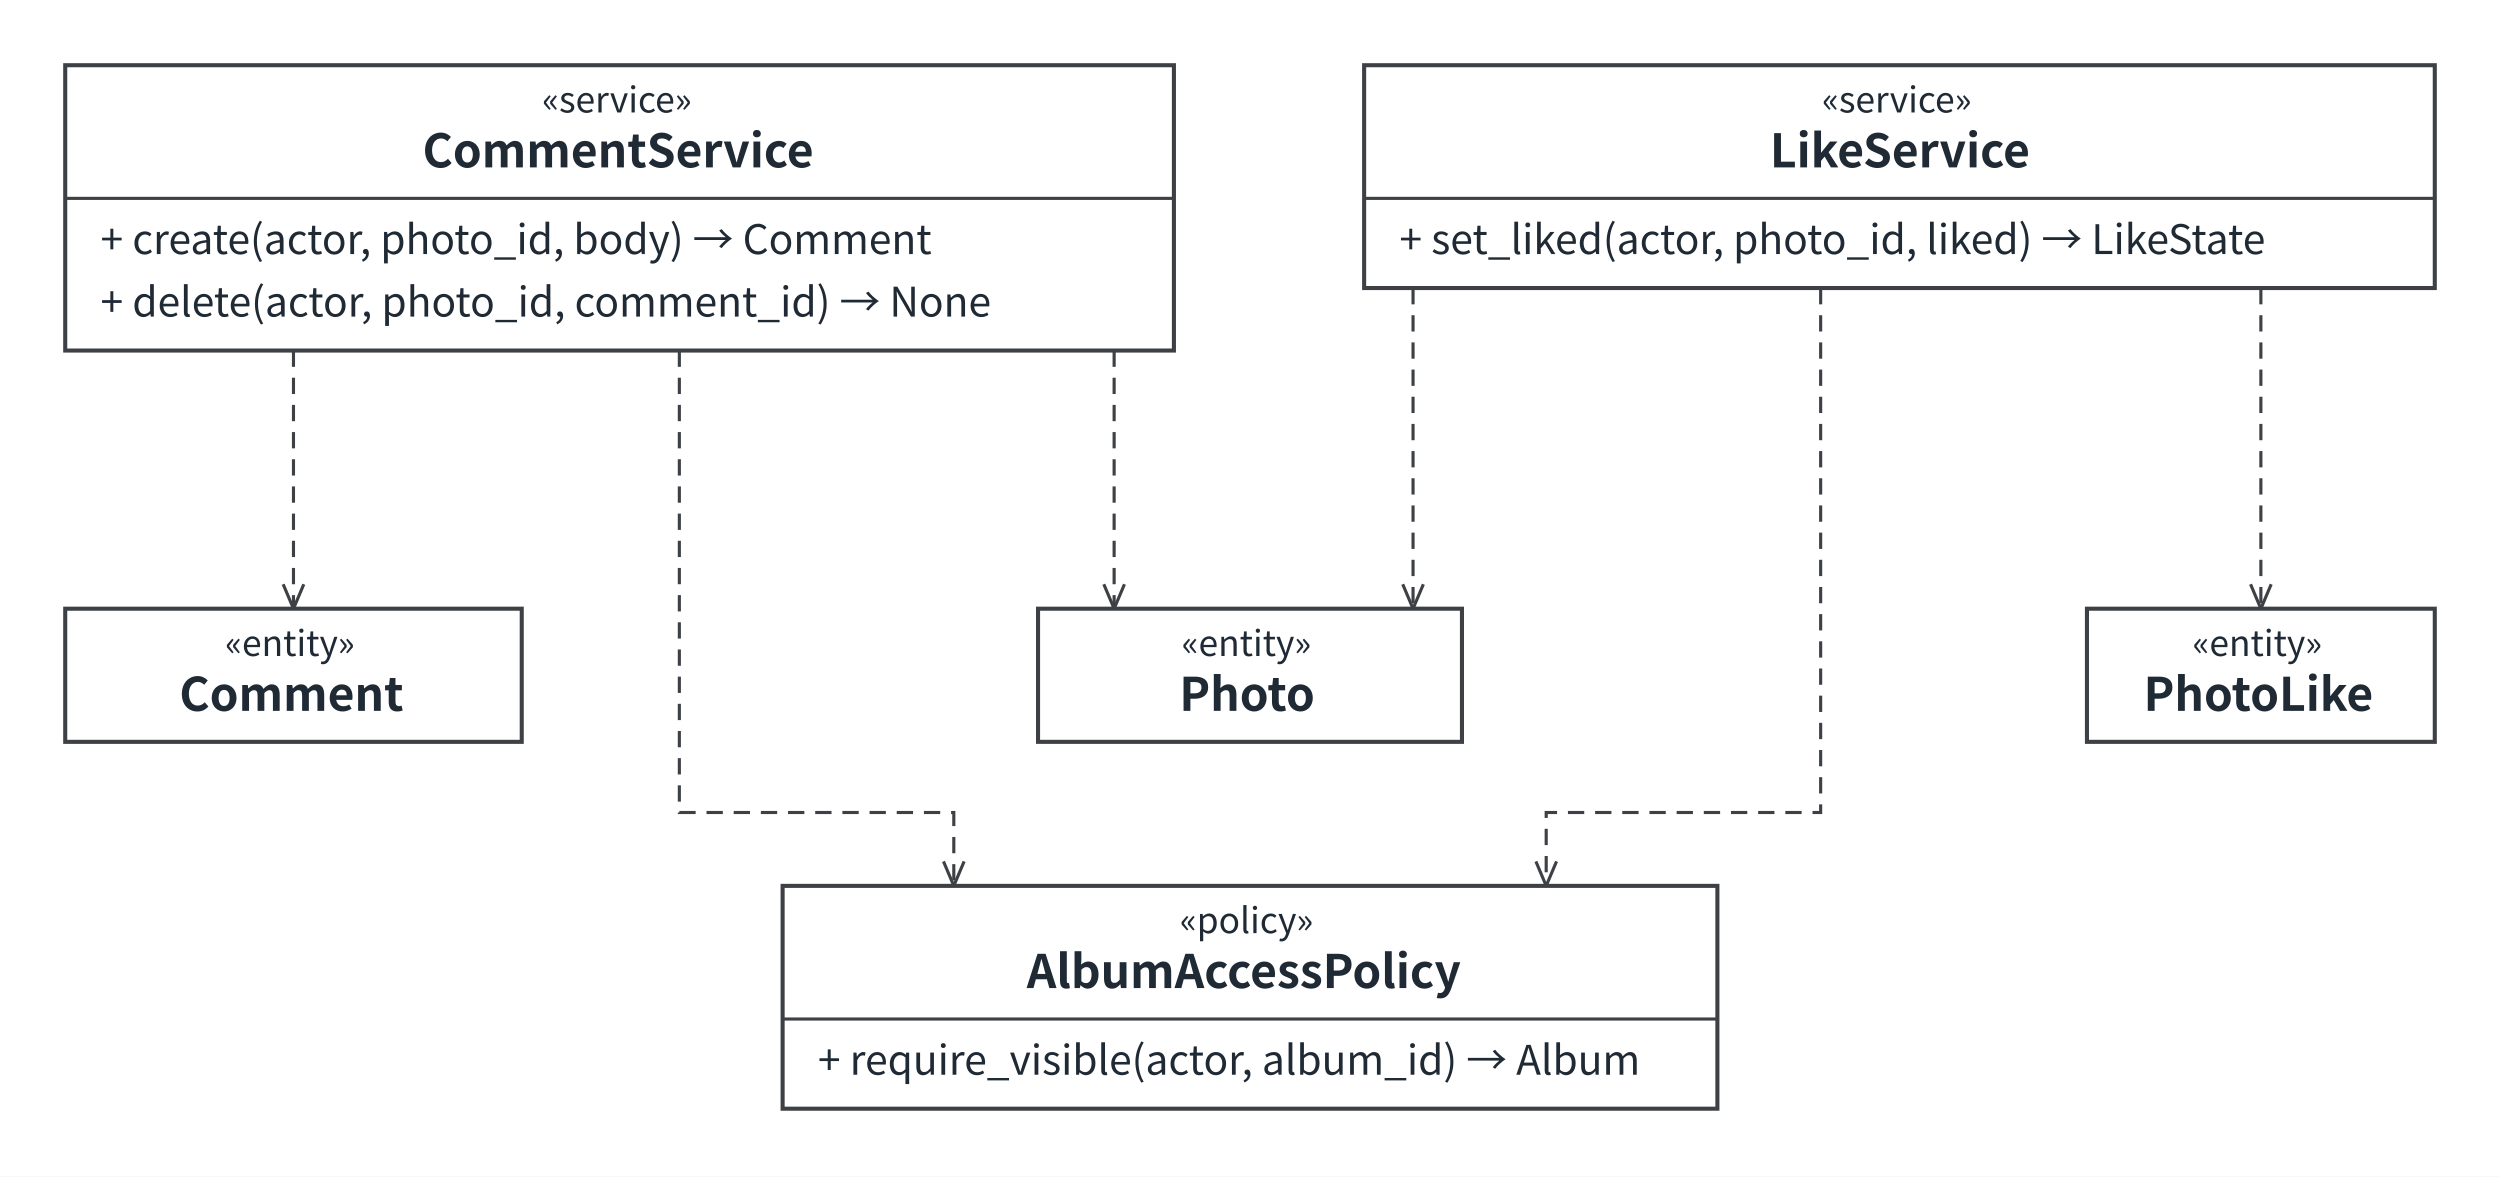
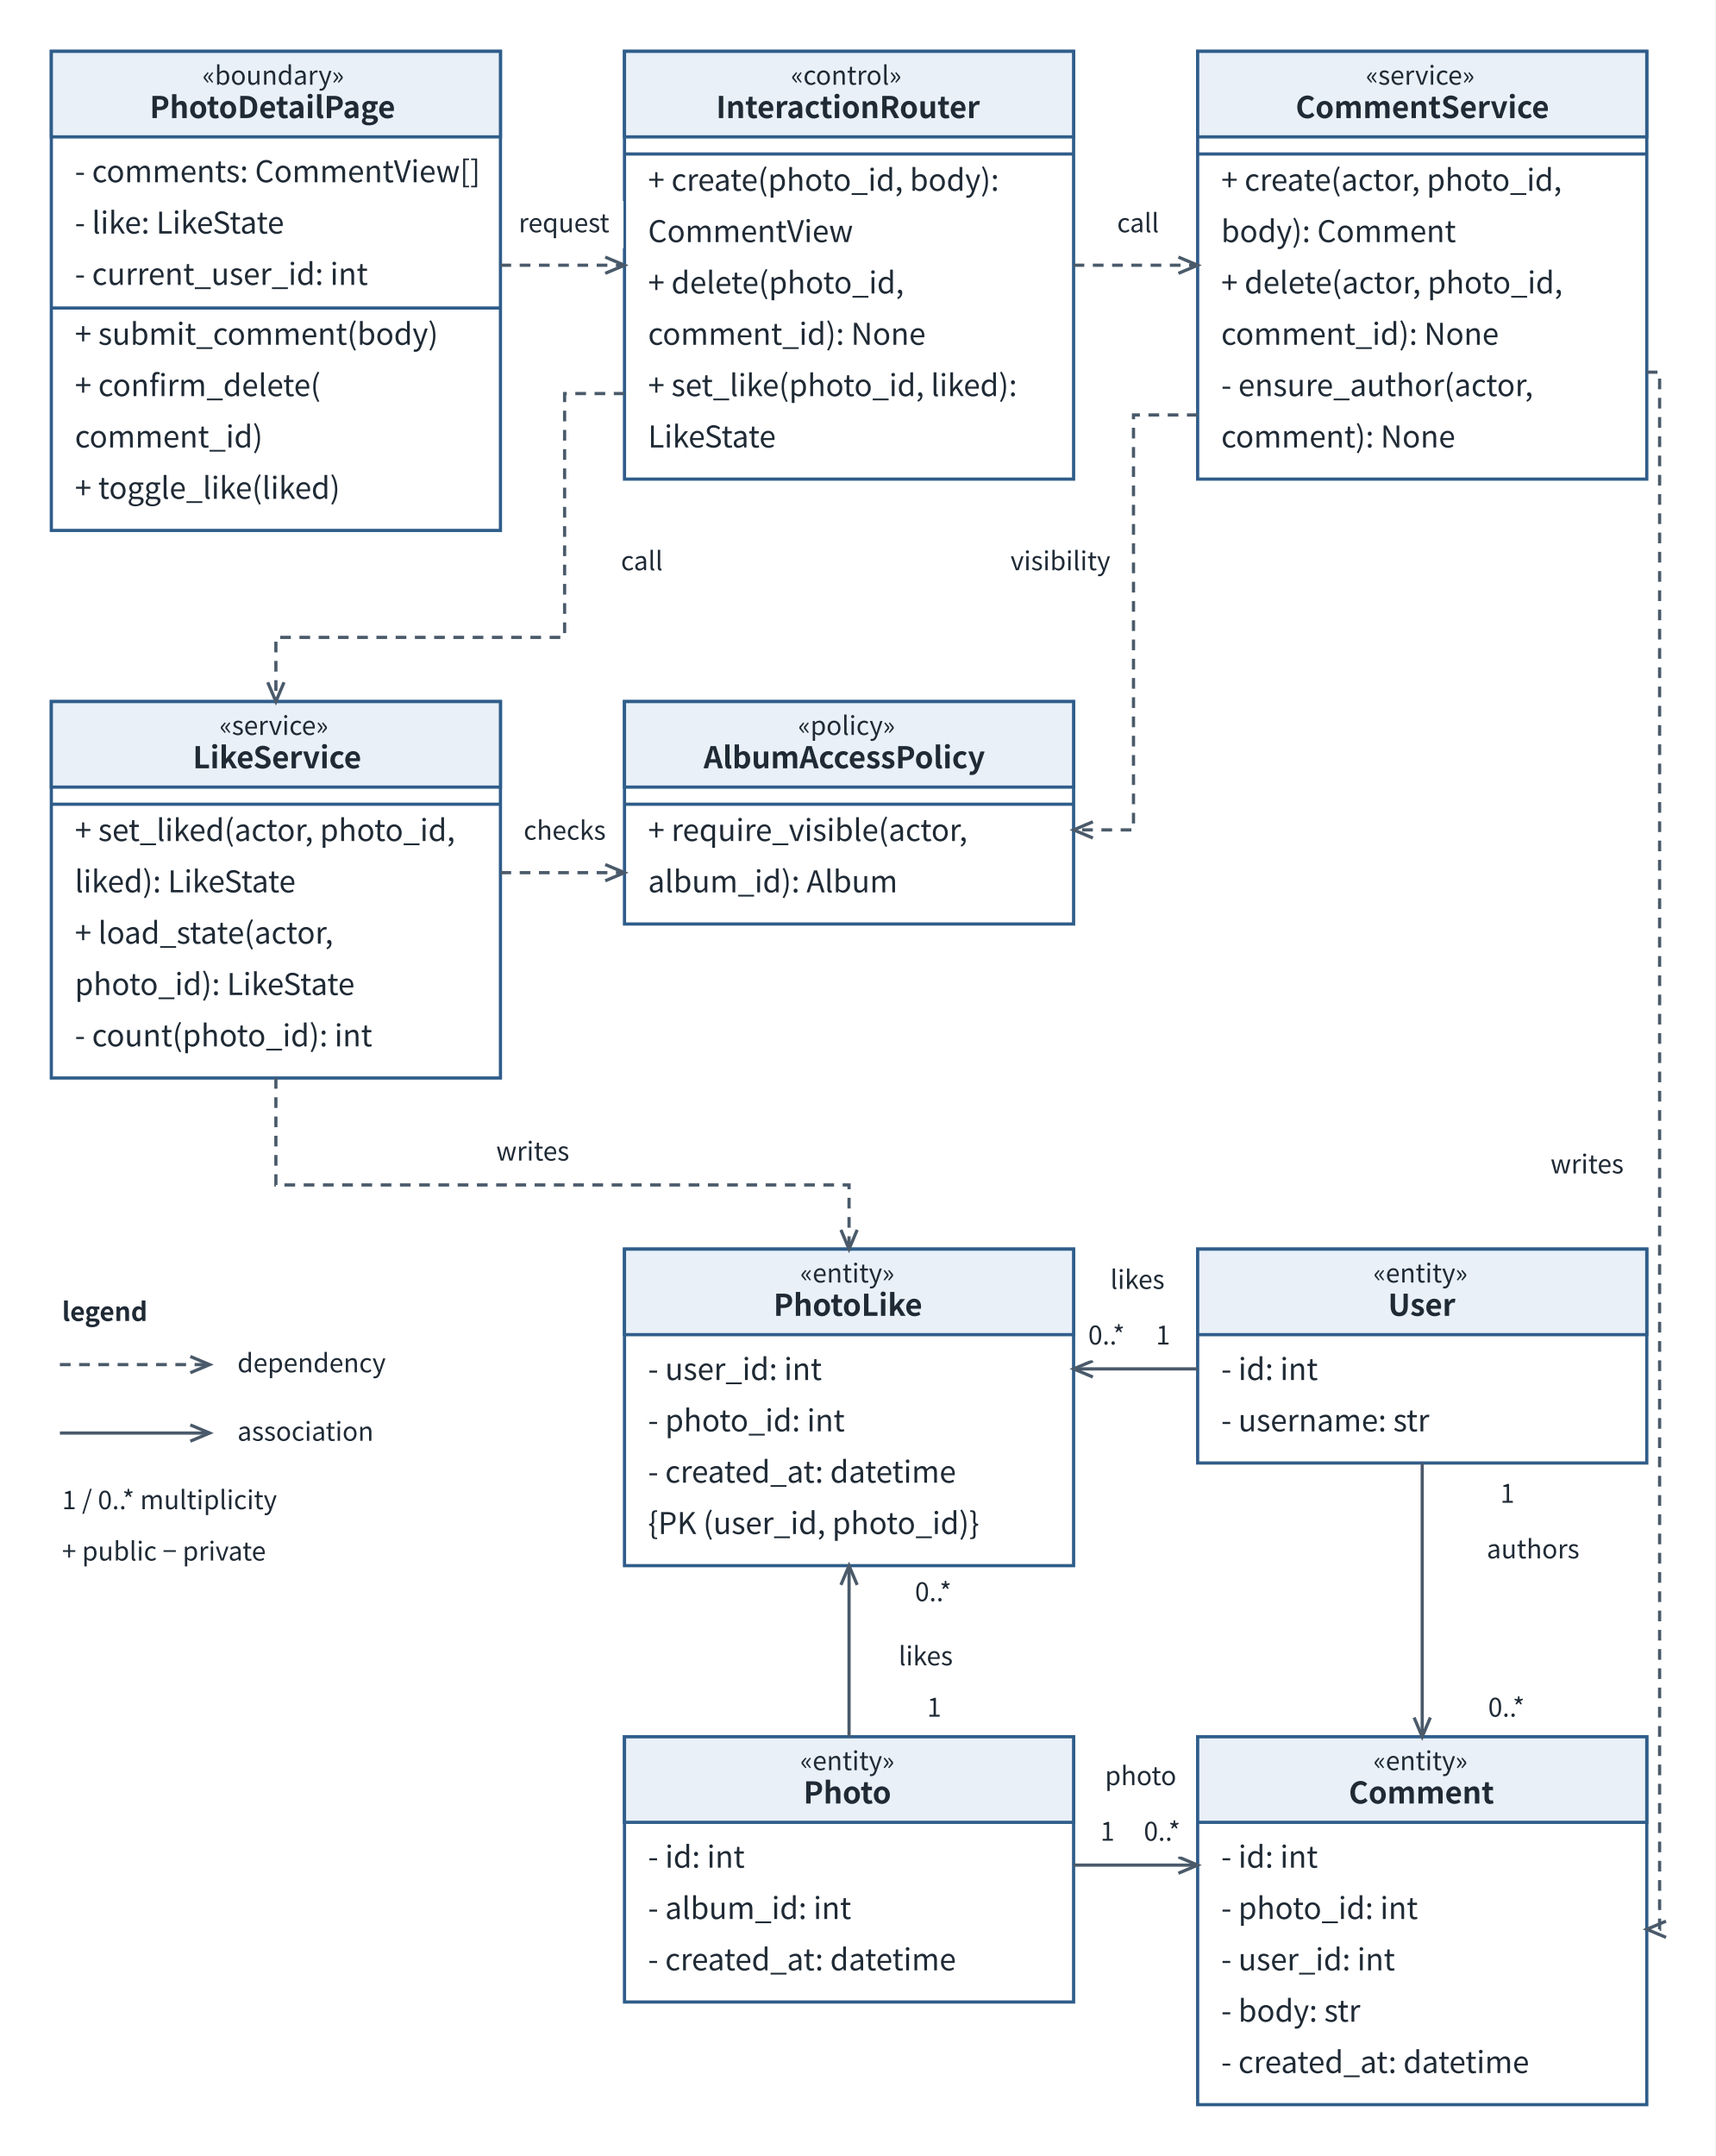
- <svg xmlns="http://www.w3.org/2000/svg" width="920" height="433" viewBox="0 0 920 433" role="img" aria-labelledby="title desc">
+ <svg xmlns="http://www.w3.org/2000/svg" width="802" height="1008" viewBox="0 0 802 1008" role="img" aria-labelledby="title desc">
  <rect width="100%" height="100%" fill="white" />
  <g font-family="Microsoft YaHei, Noto Sans CJK SC, sans-serif" fill="#1F2A35">
-     <polyline points="108,129 108,224" fill="none" stroke="#3D4145" stroke-width="1.15" stroke-dasharray="6,4" />
-     <polyline points="111.8,215.0 108,224 104.2,215.0" fill="none" stroke="#3D4145" stroke-width="1.15" />
-     <polyline points="410,129 410,224" fill="none" stroke="#3D4145" stroke-width="1.15" stroke-dasharray="6,4" />
-     <polyline points="413.8,215.0 410,224 406.2,215.0" fill="none" stroke="#3D4145" stroke-width="1.15" />
-     <polyline points="250,129 250,299 351,299 351,326" fill="none" stroke="#3D4145" stroke-width="1.15" stroke-dasharray="6,4" />
-     <polyline points="354.8,317.0 351,326 347.2,317.0" fill="none" stroke="#3D4145" stroke-width="1.15" />
-     <polyline points="520,106 520,224" fill="none" stroke="#3D4145" stroke-width="1.15" stroke-dasharray="6,4" />
-     <polyline points="523.8,215.0 520,224 516.2,215.0" fill="none" stroke="#3D4145" stroke-width="1.15" />
-     <polyline points="670,106 670,299 569,299 569,326" fill="none" stroke="#3D4145" stroke-width="1.15" stroke-dasharray="6,4" />
-     <polyline points="572.8,317.0 569,326 565.2,317.0" fill="none" stroke="#3D4145" stroke-width="1.15" />
-     <polyline points="832,106 832,224" fill="none" stroke="#3D4145" stroke-width="1.15" stroke-dasharray="6,4" />
-     <polyline points="835.8,215.0 832,224 828.2,215.0" fill="none" stroke="#3D4145" stroke-width="1.15" />
-     <rect x="24" y="24" width="408" height="105" fill="#FFFFFF" stroke="#3D4145" stroke-width="1.5" />
-     <text x="199.495" y="41.4" font-size="13" font-weight="400" text-decoration="none">«service»</text>
-     <text x="155.495" y="61.6" font-size="17" font-weight="600" text-decoration="none">CommentService</text>
-     <polyline points="24,73 432,73" fill="none" stroke="#3D4145" stroke-width="1.15" />
-     <text x="37" y="93.5" font-size="15" font-weight="400" text-decoration="none">+ create(actor, photo_id, body) → Comment</text>
-     <text x="37" y="116.5" font-size="15" font-weight="400" text-decoration="none">+ delete(actor, photo_id, comment_id) → None</text>
-     <rect x="502" y="24" width="394" height="82" fill="#FFFFFF" stroke="#3D4145" stroke-width="1.5" />
-     <text x="670.495" y="41.4" font-size="13" font-weight="400" text-decoration="none">«service»</text>
-     <text x="651.331" y="61.6" font-size="17" font-weight="600" text-decoration="none">LikeService</text>
-     <polyline points="502,73 896,73" fill="none" stroke="#3D4145" stroke-width="1.15" />
-     <text x="515" y="93.5" font-size="15" font-weight="400" text-decoration="none">+ set_liked(actor, photo_id, liked) → LikeState</text>
-     <rect x="24" y="224" width="168" height="49" fill="#FFFFFF" stroke="#3D4145" stroke-width="1.5" />
-     <text x="82.833" y="241.4" font-size="13" font-weight="400" text-decoration="none">«entity»</text>
-     <text x="66.0" y="261.6" font-size="17" font-weight="600" text-decoration="none">Comment</text>
-     <rect x="382" y="224" width="156" height="49" fill="#FFFFFF" stroke="#3D4145" stroke-width="1.5" />
-     <text x="434.833" y="241.4" font-size="13" font-weight="400" text-decoration="none">«entity»</text>
-     <text x="434.0" y="261.6" font-size="17" font-weight="600" text-decoration="none">Photo</text>
-     <rect x="288" y="326" width="344" height="82" fill="#FFFFFF" stroke="#3D4145" stroke-width="1.5" />
-     <text x="434.167" y="343.4" font-size="13" font-weight="400" text-decoration="none">«policy»</text>
-     <text x="377.839" y="363.6" font-size="17" font-weight="600" text-decoration="none">AlbumAccessPolicy</text>
-     <polyline points="288,375 632,375" fill="none" stroke="#3D4145" stroke-width="1.15" />
-     <text x="301" y="395.5" font-size="15" font-weight="400" text-decoration="none">+ require_visible(actor, album_id) → Album</text>
-     <rect x="768" y="224" width="128" height="49" fill="#FFFFFF" stroke="#3D4145" stroke-width="1.5" />
-     <text x="806.833" y="241.4" font-size="13" font-weight="400" text-decoration="none">«entity»</text>
-     <text x="788.836" y="261.6" font-size="17" font-weight="600" text-decoration="none">PhotoLike</text>
+     <rect x="24" y="24" width="210" height="224" fill="#FFFFFF" stroke="#2F5D8A" stroke-width="1.5" />
+     <rect x="24" y="24" width="210" height="40" fill="#E9F0F8" stroke="#2F5D8A" stroke-width="1.5" />
+     <text x="94.661" y="39.6" font-size="12" font-weight="400" text-decoration="none">«boundary»</text>
+     <text x="70.003" y="55.2" font-size="14" font-weight="600" text-decoration="none">PhotoDetailPage</text>
+     <text x="35" y="85.2" font-size="14" font-weight="400" text-decoration="none">- comments: CommentView[]</text>
+     <text x="35" y="109.2" font-size="14" font-weight="400" text-decoration="none">- like: LikeState</text>
+     <text x="35" y="133.2" font-size="14" font-weight="400" text-decoration="none">- current_user_id: int</text>
+     <polyline points="24,144 234,144" fill="none" stroke="#2F5D8A" stroke-width="1.5" />
+     <text x="35" y="161.2" font-size="14" font-weight="400" text-decoration="none">+ submit_comment(body)</text>
+     <text x="35" y="185.2" font-size="14" font-weight="400" text-decoration="none">+ confirm_delete(</text>
+     <text x="35" y="209.2" font-size="14" font-weight="400" text-decoration="none">comment_id)</text>
+     <text x="35" y="233.2" font-size="14" font-weight="400" text-decoration="none">+ toggle_like(liked)</text>
+     <rect x="292" y="24" width="210" height="200" fill="#FFFFFF" stroke="#2F5D8A" stroke-width="1.5" />
+     <rect x="292" y="24" width="210" height="40" fill="#E9F0F8" stroke="#2F5D8A" stroke-width="1.5" />
+     <text x="369.836" y="39.6" font-size="12" font-weight="400" text-decoration="none">«control»</text>
+     <text x="334.836" y="55.2" font-size="14" font-weight="600" text-decoration="none">InteractionRouter</text>
+     <polyline points="292,72 502,72" fill="none" stroke="#2F5D8A" stroke-width="1.5" />
+     <text x="303" y="89.2" font-size="14" font-weight="400" text-decoration="none">+ create(photo_id, body):</text>
+     <text x="303" y="113.2" font-size="14" font-weight="400" text-decoration="none">CommentView</text>
+     <text x="303" y="137.2" font-size="14" font-weight="400" text-decoration="none">+ delete(photo_id,</text>
+     <text x="303" y="161.2" font-size="14" font-weight="400" text-decoration="none">comment_id): None</text>
+     <text x="303" y="185.2" font-size="14" font-weight="400" text-decoration="none">+ set_like(photo_id, liked):</text>
+     <text x="303" y="209.2" font-size="14" font-weight="400" text-decoration="none">LikeState</text>
+     <rect x="560" y="24" width="210" height="200" fill="#FFFFFF" stroke="#2F5D8A" stroke-width="1.5" />
+     <rect x="560" y="24" width="210" height="40" fill="#E9F0F8" stroke="#2F5D8A" stroke-width="1.5" />
+     <text x="638.661" y="39.6" font-size="12" font-weight="400" text-decoration="none">«service»</text>
+     <text x="605.828" y="55.2" font-size="14" font-weight="600" text-decoration="none">CommentService</text>
+     <polyline points="560,72 770,72" fill="none" stroke="#2F5D8A" stroke-width="1.5" />
+     <text x="571" y="89.2" font-size="14" font-weight="400" text-decoration="none">+ create(actor, photo_id,</text>
+     <text x="571" y="113.2" font-size="14" font-weight="400" text-decoration="none">body): Comment</text>
+     <text x="571" y="137.2" font-size="14" font-weight="400" text-decoration="none">+ delete(actor, photo_id,</text>
+     <text x="571" y="161.2" font-size="14" font-weight="400" text-decoration="none">comment_id): None</text>
+     <text x="571" y="185.2" font-size="14" font-weight="400" text-decoration="none">- ensure_author(actor,</text>
+     <text x="571" y="209.2" font-size="14" font-weight="400" text-decoration="none">comment): None</text>
+     <rect x="24" y="328" width="210" height="176" fill="#FFFFFF" stroke="#2F5D8A" stroke-width="1.5" />
+     <rect x="24" y="328" width="210" height="40" fill="#E9F0F8" stroke="#2F5D8A" stroke-width="1.5" />
+     <text x="102.661" y="343.6" font-size="12" font-weight="400" text-decoration="none">«service»</text>
+     <text x="90.164" y="359.2" font-size="14" font-weight="600" text-decoration="none">LikeService</text>
+     <polyline points="24,376 234,376" fill="none" stroke="#2F5D8A" stroke-width="1.5" />
+     <text x="35" y="393.2" font-size="14" font-weight="400" text-decoration="none">+ set_liked(actor, photo_id,</text>
+     <text x="35" y="417.2" font-size="14" font-weight="400" text-decoration="none">liked): LikeState</text>
+     <text x="35" y="441.2" font-size="14" font-weight="400" text-decoration="none">+ load_state(actor,</text>
+     <text x="35" y="465.2" font-size="14" font-weight="400" text-decoration="none">photo_id): LikeState</text>
+     <text x="35" y="489.2" font-size="14" font-weight="400" text-decoration="none">- count(photo_id): int</text>
+     <rect x="292" y="328" width="210" height="104" fill="#FFFFFF" stroke="#2F5D8A" stroke-width="1.5" />
+     <rect x="292" y="328" width="210" height="40" fill="#E9F0F8" stroke="#2F5D8A" stroke-width="1.5" />
+     <text x="373.167" y="343.6" font-size="12" font-weight="400" text-decoration="none">«policy»</text>
+     <text x="329.003" y="359.2" font-size="14" font-weight="600" text-decoration="none">AlbumAccessPolicy</text>
+     <polyline points="292,376 502,376" fill="none" stroke="#2F5D8A" stroke-width="1.5" />
+     <text x="303" y="393.2" font-size="14" font-weight="400" text-decoration="none">+ require_visible(actor,</text>
+     <text x="303" y="417.2" font-size="14" font-weight="400" text-decoration="none">album_id): Album</text>
+     <rect x="292" y="584" width="210" height="148" fill="#FFFFFF" stroke="#2F5D8A" stroke-width="1.5" />
+     <rect x="292" y="584" width="210" height="40" fill="#E9F0F8" stroke="#2F5D8A" stroke-width="1.5" />
+     <text x="374.167" y="599.6" font-size="12" font-weight="400" text-decoration="none">«entity»</text>
+     <text x="361.669" y="615.2" font-size="14" font-weight="600" text-decoration="none">PhotoLike</text>
+     <text x="303" y="645.2" font-size="14" font-weight="400" text-decoration="none">- user_id: int</text>
+     <text x="303" y="669.2" font-size="14" font-weight="400" text-decoration="none">- photo_id: int</text>
+     <text x="303" y="693.2" font-size="14" font-weight="400" text-decoration="none">- created_at: datetime</text>
+     <text x="303" y="717.2" font-size="14" font-weight="400" text-decoration="none">{PK (user_id, photo_id)}</text>
+     <rect x="560" y="584" width="210" height="100" fill="#FFFFFF" stroke="#2F5D8A" stroke-width="1.5" />
+     <rect x="560" y="584" width="210" height="40" fill="#E9F0F8" stroke="#2F5D8A" stroke-width="1.5" />
+     <text x="642.167" y="599.6" font-size="12" font-weight="400" text-decoration="none">«entity»</text>
+     <text x="649.0" y="615.2" font-size="14" font-weight="600" text-decoration="none">User</text>
+     <text x="571" y="645.2" font-size="14" font-weight="400" text-decoration="none">- id: int</text>
+     <text x="571" y="669.2" font-size="14" font-weight="400" text-decoration="none">- username: str</text>
+     <rect x="292" y="812" width="210" height="124" fill="#FFFFFF" stroke="#2F5D8A" stroke-width="1.5" />
+     <rect x="292" y="812" width="210" height="40" fill="#E9F0F8" stroke="#2F5D8A" stroke-width="1.5" />
+     <text x="374.167" y="827.6" font-size="12" font-weight="400" text-decoration="none">«entity»</text>
+     <text x="375.667" y="843.2" font-size="14" font-weight="600" text-decoration="none">Photo</text>
+     <text x="303" y="873.2" font-size="14" font-weight="400" text-decoration="none">- id: int</text>
+     <text x="303" y="897.2" font-size="14" font-weight="400" text-decoration="none">- album_id: int</text>
+     <text x="303" y="921.2" font-size="14" font-weight="400" text-decoration="none">- created_at: datetime</text>
+     <rect x="560" y="812" width="210" height="172" fill="#FFFFFF" stroke="#2F5D8A" stroke-width="1.5" />
+     <rect x="560" y="812" width="210" height="40" fill="#E9F0F8" stroke="#2F5D8A" stroke-width="1.5" />
+     <text x="642.167" y="827.6" font-size="12" font-weight="400" text-decoration="none">«entity»</text>
+     <text x="630.667" y="843.2" font-size="14" font-weight="600" text-decoration="none">Comment</text>
+     <text x="571" y="873.2" font-size="14" font-weight="400" text-decoration="none">- id: int</text>
+     <text x="571" y="897.2" font-size="14" font-weight="400" text-decoration="none">- photo_id: int</text>
+     <text x="571" y="921.2" font-size="14" font-weight="400" text-decoration="none">- user_id: int</text>
+     <text x="571" y="945.2" font-size="14" font-weight="400" text-decoration="none">- body: str</text>
+     <text x="571" y="969.2" font-size="14" font-weight="400" text-decoration="none">- created_at: datetime</text>
+     <polyline points="234,124 292,124" fill="none" stroke="#4A5A6A" stroke-width="1.5" stroke-dasharray="5,4" />
+     <polyline points="283.0,120.2 292,124 283.0,127.8" fill="none" stroke="#4A5A6A" stroke-width="1.5" />
+     <rect x="236.5" y="94" width="55" height="22" fill="#FFFFFF" />
+     <text x="242.503" y="108.6" font-size="12" font-weight="400" text-decoration="none">request</text>
+     <polyline points="502,124 560,124" fill="none" stroke="#4A5A6A" stroke-width="1.5" stroke-dasharray="5,4" />
+     <polyline points="551.0,120.2 560,124 551.0,127.8" fill="none" stroke="#4A5A6A" stroke-width="1.5" />
+     <rect x="516.5" y="94" width="31" height="22" fill="#FFFFFF" />
+     <text x="522.333" y="108.6" font-size="12" font-weight="400" text-decoration="none">call</text>
+     <polyline points="292,184 264,184 264,298 129,298 129,328" fill="none" stroke="#4A5A6A" stroke-width="1.5" stroke-dasharray="5,4" />
+     <polyline points="132.8,319.0 129,328 125.2,319.0" fill="none" stroke="#4A5A6A" stroke-width="1.5" />
+     <rect x="284.5" y="252" width="31" height="22" fill="#FFFFFF" />
+     <text x="290.333" y="266.6" font-size="12" font-weight="400" text-decoration="none">call</text>
+     <polyline points="234,408 292,408" fill="none" stroke="#4A5A6A" stroke-width="1.5" stroke-dasharray="5,4" />
+     <polyline points="283.0,404.2 292,408 283.0,411.8" fill="none" stroke="#4A5A6A" stroke-width="1.5" />
+     <rect x="239.0" y="378" width="50" height="22" fill="#FFFFFF" />
+     <text x="244.833" y="392.6" font-size="12" font-weight="400" text-decoration="none">checks</text>
+     <polyline points="560,194 530,194 530,388 502,388" fill="none" stroke="#4A5A6A" stroke-width="1.5" stroke-dasharray="5,4" />
+     <polyline points="511.0,391.8 502,388 511.0,384.2" fill="none" stroke="#4A5A6A" stroke-width="1.5" />
+     <rect x="466.5" y="252" width="59" height="22" fill="#FFFFFF" />
+     <text x="472.5" y="266.6" font-size="12" font-weight="400" text-decoration="none">visibility</text>
+     <polyline points="770,174 776,174 776,902 770,902" fill="none" stroke="#4A5A6A" stroke-width="1.5" stroke-dasharray="5,4" />
+     <polyline points="779.0,905.8 770,902 779.0,898.2" fill="none" stroke="#4A5A6A" stroke-width="1.5" />
+     <rect x="719.0" y="534" width="46" height="22" fill="#FFFFFF" />
+     <text x="725.0" y="548.6" font-size="12" font-weight="400" text-decoration="none">writes</text>
+     <polyline points="129,504 129,554 397,554 397,584" fill="none" stroke="#4A5A6A" stroke-width="1.5" stroke-dasharray="5,4" />
+     <polyline points="400.8,575.0 397,584 393.2,575.0" fill="none" stroke="#4A5A6A" stroke-width="1.5" />
+     <rect x="226.0" y="528" width="46" height="22" fill="#FFFFFF" />
+     <text x="232.0" y="542.6" font-size="12" font-weight="400" text-decoration="none">writes</text>
+     <polyline points="560,640 502,640" fill="none" stroke="#4A5A6A" stroke-width="1.5" />
+     <polyline points="511.0,643.8 502,640 511.0,636.2" fill="none" stroke="#4A5A6A" stroke-width="1.5" />
+     <rect x="503.0" y="614" width="30" height="22" fill="#FFFFFF" />
+     <text x="508.833" y="628.6" font-size="12" font-weight="400" text-decoration="none">0..*</text>
+     <rect x="534.5" y="614" width="19" height="22" fill="#FFFFFF" />
+     <text x="540.5" y="628.6" font-size="12" font-weight="400" text-decoration="none">1</text>
+     <rect x="513.0" y="588" width="38" height="22" fill="#FFFFFF" />
+     <text x="519.169" y="602.6" font-size="12" font-weight="400" text-decoration="none">likes</text>
+     <polyline points="665,684 665,812" fill="none" stroke="#4A5A6A" stroke-width="1.5" />
+     <polyline points="668.8,803.0 665,812 661.2,803.0" fill="none" stroke="#4A5A6A" stroke-width="1.5" />
+     <rect x="695.5" y="688" width="19" height="22" fill="#FFFFFF" />
+     <text x="701.5" y="702.6" font-size="12" font-weight="400" text-decoration="none">1</text>
+     <rect x="689.0" y="714" width="56" height="22" fill="#FFFFFF" />
+     <text x="695.167" y="728.6" font-size="12" font-weight="400" text-decoration="none">authors</text>
+     <rect x="690.0" y="788" width="30" height="22" fill="#FFFFFF" />
+     <text x="695.833" y="802.6" font-size="12" font-weight="400" text-decoration="none">0..*</text>
+     <polyline points="502,872 560,872" fill="none" stroke="#4A5A6A" stroke-width="1.5" />
+     <polyline points="551.0,868.2 560,872 551.0,875.8" fill="none" stroke="#4A5A6A" stroke-width="1.5" />
+     <rect x="508.5" y="846" width="19" height="22" fill="#FFFFFF" />
+     <text x="514.5" y="860.6" font-size="12" font-weight="400" text-decoration="none">1</text>
+     <rect x="529.0" y="846" width="30" height="22" fill="#FFFFFF" />
+     <text x="534.833" y="860.6" font-size="12" font-weight="400" text-decoration="none">0..*</text>
+     <rect x="510.5" y="820" width="47" height="22" fill="#FFFFFF" />
+     <text x="516.667" y="834.6" font-size="12" font-weight="400" text-decoration="none">photo</text>
+     <polyline points="397,812 397,732" fill="none" stroke="#4A5A6A" stroke-width="1.5" />
+     <polyline points="393.2,741.0 397,732 400.8,741.0" fill="none" stroke="#4A5A6A" stroke-width="1.5" />
+     <rect x="427.5" y="788" width="19" height="22" fill="#FFFFFF" />
+     <text x="433.5" y="802.6" font-size="12" font-weight="400" text-decoration="none">1</text>
+     <rect x="422.0" y="734" width="30" height="22" fill="#FFFFFF" />
+     <text x="427.833" y="748.6" font-size="12" font-weight="400" text-decoration="none">0..*</text>
+     <rect x="414.0" y="764" width="38" height="22" fill="#FFFFFF" />
+     <text x="420.169" y="778.6" font-size="12" font-weight="400" text-decoration="none">likes</text>
+     <text x="29" y="617.6" font-size="12" font-weight="600" text-decoration="none">legend</text>
+     <polyline points="28,638 98,638" fill="none" stroke="#4A5A6A" stroke-width="1.5" stroke-dasharray="5,4" />
+     <polyline points="89.0,634.2 98,638 89.0,641.8" fill="none" stroke="#4A5A6A" stroke-width="1.5" />
+     <text x="111" y="641.6" font-size="12" font-weight="400" text-decoration="none">dependency</text>
+     <polyline points="28,670 98,670" fill="none" stroke="#4A5A6A" stroke-width="1.5" />
+     <polyline points="89.0,666.2 98,670 89.0,673.8" fill="none" stroke="#4A5A6A" stroke-width="1.5" />
+     <text x="111" y="673.6" font-size="12" font-weight="400" text-decoration="none">association</text>
+     <text x="29" y="705.6" font-size="12" font-weight="400" text-decoration="none">1 / 0..*  multiplicity</text>
+     <text x="29" y="729.6" font-size="12" font-weight="400" text-decoration="none">+ public    − private</text>
  </g>
</svg>
